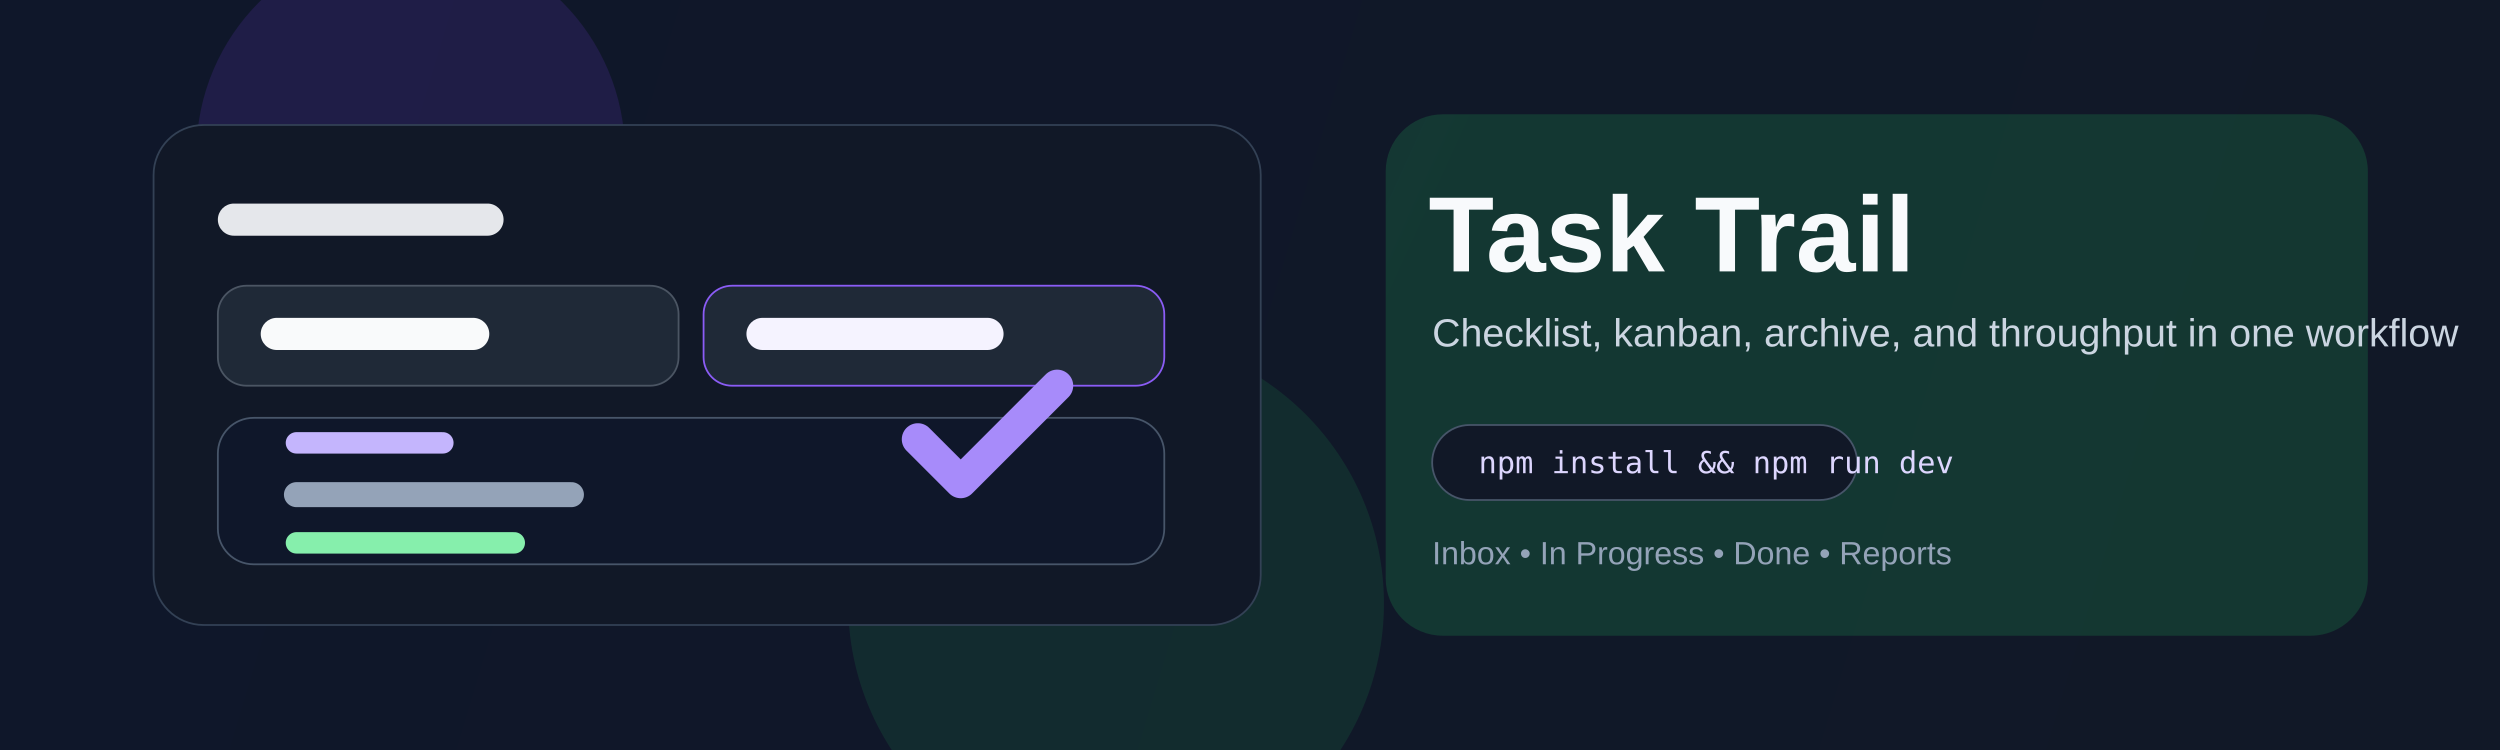
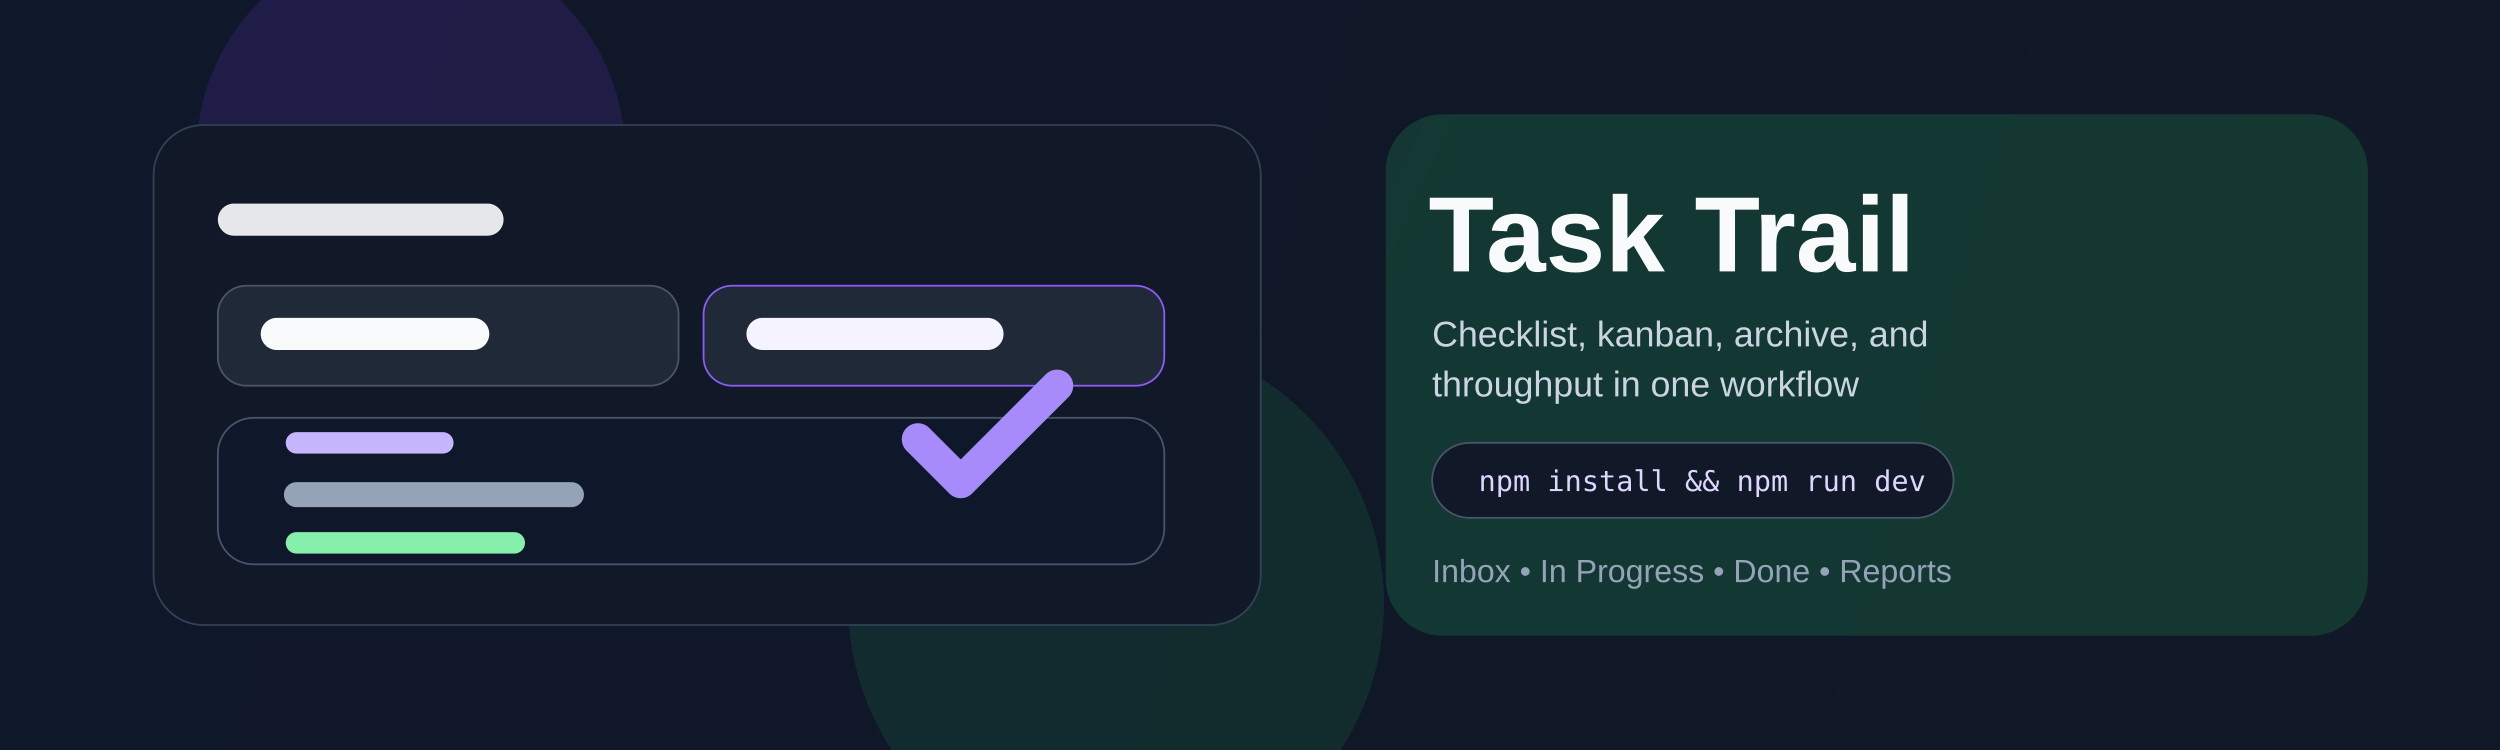
<svg xmlns="http://www.w3.org/2000/svg" width="1400" height="420" viewBox="0 0 1400 420" fill="none" role="img" aria-labelledby="title desc">
  <defs>
    <linearGradient id="bg" x1="0" y1="0" x2="1400" y2="420" gradientUnits="userSpaceOnUse">
      <stop stop-color="#0F172A" />
      <stop offset="1" stop-color="#111827" />
    </linearGradient>
    <linearGradient id="accent" x1="120" y1="100" x2="690" y2="360" gradientUnits="userSpaceOnUse">
      <stop stop-color="#8B5CF6" stop-opacity="0.35" />
      <stop offset="1" stop-color="#22C55E" stop-opacity="0.18" />
    </linearGradient>
  </defs>
  <rect width="1400" height="420" fill="url(#bg)" />
  <circle cx="230" cy="86" r="120" fill="#7C3AED" opacity="0.15" />
  <circle cx="625" cy="338" r="150" fill="#22C55E" opacity="0.12" />
  <rect x="86" y="70" width="620" height="280" rx="28" fill="#111827" stroke="#334155" />
  <rect x="122" y="114" width="160" height="18" rx="9" fill="#E5E7EB" />
  <rect x="122" y="160" width="258" height="56" rx="16" fill="#1F2937" stroke="#4B5563" />
  <rect x="146" y="178" width="128" height="18" rx="9" fill="#F9FAFB" />
  <rect x="394" y="160" width="258" height="56" rx="16" fill="#1F2937" stroke="#8B5CF6" />
  <rect x="418" y="178" width="144" height="18" rx="9" fill="#F5F3FF" />
  <rect x="122" y="234" width="530" height="82" rx="20" fill="#0F172A" stroke="#475569" />
  <path d="M166 277H320" stroke="#94A3B8" stroke-width="14" stroke-linecap="round" />
  <path d="M166 248H248" stroke="#C4B5FD" stroke-width="12" stroke-linecap="round" />
  <path d="M166 304H288" stroke="#86EFAC" stroke-width="12" stroke-linecap="round" />
  <path d="M514 246L538 270L592 216" stroke="#A78BFA" stroke-width="18" stroke-linecap="round" stroke-linejoin="round" />
  <rect x="776" y="64" width="550" height="292" rx="32" fill="url(#accent)" />
  <text x="800" y="152" fill="#F8FAFC" font-family="Arial, sans-serif" font-size="60" font-weight="700">Task Trail</text>
-   <text x="802" y="194" fill="#CBD5E1" font-family="Arial, sans-serif" font-size="22">Checklist, kanban, archive, and throughput in one workflow</text>
-   <rect x="802" y="238" width="238" height="42" rx="21" fill="#111827" stroke="#475569" />
-   <text x="828" y="265" fill="#DDD6FE" font-family="Menlo, monospace" font-size="17">npm install &amp;&amp; npm run dev</text>
-   <text x="802" y="316" fill="#94A3B8" font-family="Arial, sans-serif" font-size="18">Inbox  •  In Progress  •  Done  •  Reports</text>
+   <text x="802" y="194" fill="#CBD5E1" font-family="Arial, sans-serif" font-size="20">
+     <tspan x="802" dy="0">Checklist, kanban, archive, and</tspan>
+     <tspan x="802" dy="28">throughput in one workflow</tspan>
+   </text>
+   <rect x="802" y="248" width="292" height="42" rx="21" fill="#111827" stroke="#475569" />
+   <text x="828" y="275" fill="#DDD6FE" font-family="Menlo, monospace" font-size="16">npm install &amp;&amp; npm run dev</text>
+   <text x="802" y="326" fill="#94A3B8" font-family="Arial, sans-serif" font-size="18">Inbox  •  In Progress  •  Done  •  Reports</text>
</svg>
